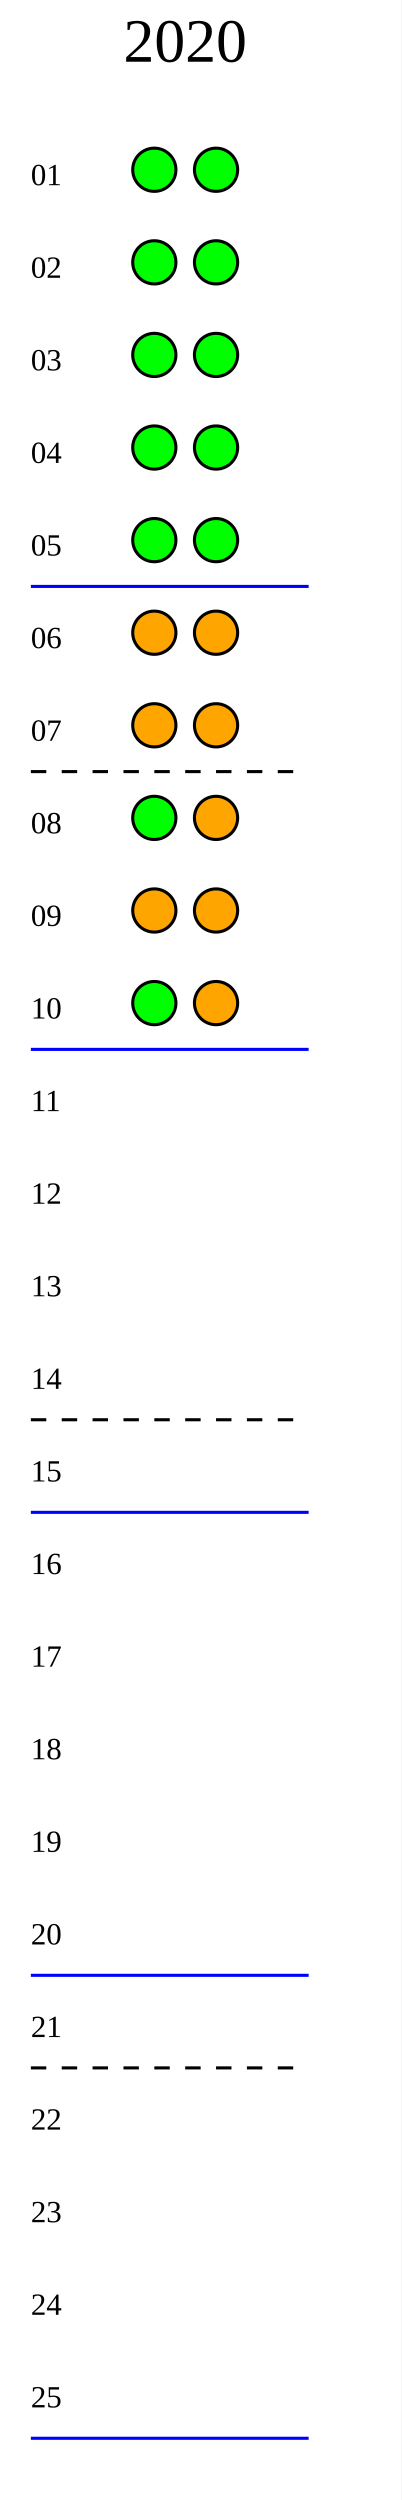
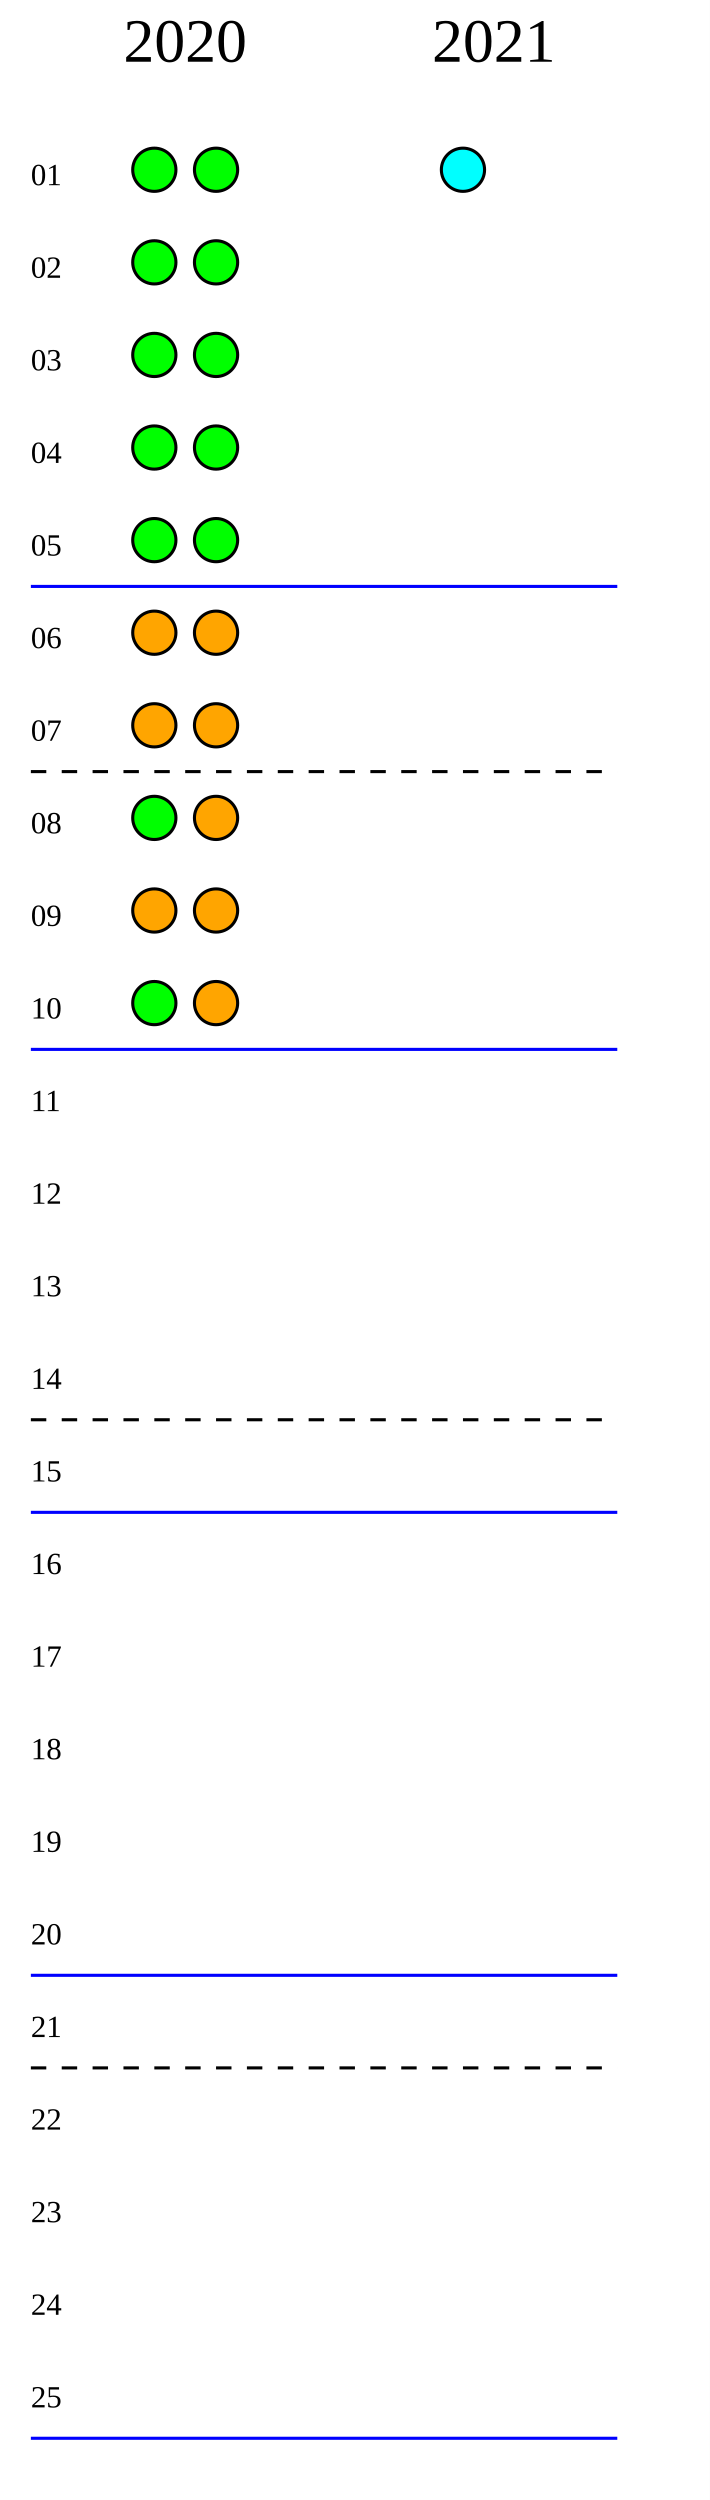
- <svg xmlns="http://www.w3.org/2000/svg" height="810" viewBox="0 0 130 810" width="130">
+ <svg xmlns="http://www.w3.org/2000/svg" height="810" viewBox="0 0 230 810" width="230">
  <rect fill="white" height="100%" width="100%" />
  <text font-size="20" text-anchor="middle" x="60" y="20">
2020
</text>
  <circle cx="50" cy="55" fill="lime" r="7" stroke="black" />
  <circle cx="70" cy="55" fill="lime" r="7" stroke="black" />
  <circle cx="50" cy="85" fill="lime" r="7" stroke="black" />
  <circle cx="70" cy="85" fill="lime" r="7" stroke="black" />
  <circle cx="50" cy="115" fill="lime" r="7" stroke="black" />
  <circle cx="70" cy="115" fill="lime" r="7" stroke="black" />
  <circle cx="50" cy="145" fill="lime" r="7" stroke="black" />
  <circle cx="70" cy="145" fill="lime" r="7" stroke="black" />
  <circle cx="50" cy="175" fill="lime" r="7" stroke="black" />
  <circle cx="70" cy="175" fill="lime" r="7" stroke="black" />
  <circle cx="50" cy="205" fill="orange" r="7" stroke="black" />
  <circle cx="70" cy="205" fill="orange" r="7" stroke="black" />
  <circle cx="50" cy="235" fill="orange" r="7" stroke="black" />
  <circle cx="70" cy="235" fill="orange" r="7" stroke="black" />
  <circle cx="50" cy="265" fill="lime" r="7" stroke="black" />
  <circle cx="70" cy="265" fill="orange" r="7" stroke="black" />
  <circle cx="50" cy="295" fill="orange" r="7" stroke="black" />
  <circle cx="70" cy="295" fill="orange" r="7" stroke="black" />
  <circle cx="50" cy="325" fill="lime" r="7" stroke="black" />
  <circle cx="70" cy="325" fill="orange" r="7" stroke="black" />
+   <text font-size="20" text-anchor="middle" x="160" y="20">
+ 2021
+ </text>
+   <circle cx="150" cy="55" fill="cyan" r="7" stroke="black" />
  <text font-size="10" x="10" y="60">
01
</text>
  <text font-size="10" x="10" y="90">
02
</text>
  <text font-size="10" x="10" y="120">
03
</text>
  <text font-size="10" x="10" y="150">
04
</text>
  <text font-size="10" x="10" y="180">
05
</text>
-   <line stroke="blue" x1="10" x2="100" y1="190" y2="190" />
+   <line stroke="blue" x1="10" x2="200" y1="190" y2="190" />
  <text font-size="10" x="10" y="210">
06
</text>
  <text font-size="10" x="10" y="240">
07
</text>
-   <line stroke="black" stroke-dasharray="5,5" x1="10" x2="100" y1="250" y2="250" />
+   <line stroke="black" stroke-dasharray="5,5" x1="10" x2="200" y1="250" y2="250" />
  <text font-size="10" x="10" y="270">
08
</text>
  <text font-size="10" x="10" y="300">
09
</text>
  <text font-size="10" x="10" y="330">
10
</text>
-   <line stroke="blue" x1="10" x2="100" y1="340" y2="340" />
+   <line stroke="blue" x1="10" x2="200" y1="340" y2="340" />
  <text font-size="10" x="10" y="360">
11
</text>
  <text font-size="10" x="10" y="390">
12
</text>
  <text font-size="10" x="10" y="420">
13
</text>
  <text font-size="10" x="10" y="450">
14
</text>
-   <line stroke="black" stroke-dasharray="5,5" x1="10" x2="100" y1="460" y2="460" />
+   <line stroke="black" stroke-dasharray="5,5" x1="10" x2="200" y1="460" y2="460" />
  <text font-size="10" x="10" y="480">
15
</text>
-   <line stroke="blue" x1="10" x2="100" y1="490" y2="490" />
+   <line stroke="blue" x1="10" x2="200" y1="490" y2="490" />
  <text font-size="10" x="10" y="510">
16
</text>
  <text font-size="10" x="10" y="540">
17
</text>
  <text font-size="10" x="10" y="570">
18
</text>
  <text font-size="10" x="10" y="600">
19
</text>
  <text font-size="10" x="10" y="630">
20
</text>
-   <line stroke="blue" x1="10" x2="100" y1="640" y2="640" />
+   <line stroke="blue" x1="10" x2="200" y1="640" y2="640" />
  <text font-size="10" x="10" y="660">
21
</text>
-   <line stroke="black" stroke-dasharray="5,5" x1="10" x2="100" y1="670" y2="670" />
+   <line stroke="black" stroke-dasharray="5,5" x1="10" x2="200" y1="670" y2="670" />
  <text font-size="10" x="10" y="690">
22
</text>
  <text font-size="10" x="10" y="720">
23
</text>
  <text font-size="10" x="10" y="750">
24
</text>
  <text font-size="10" x="10" y="780">
25
</text>
-   <line stroke="blue" x1="10" x2="100" y1="790" y2="790" />
+   <line stroke="blue" x1="10" x2="200" y1="790" y2="790" />
</svg>
